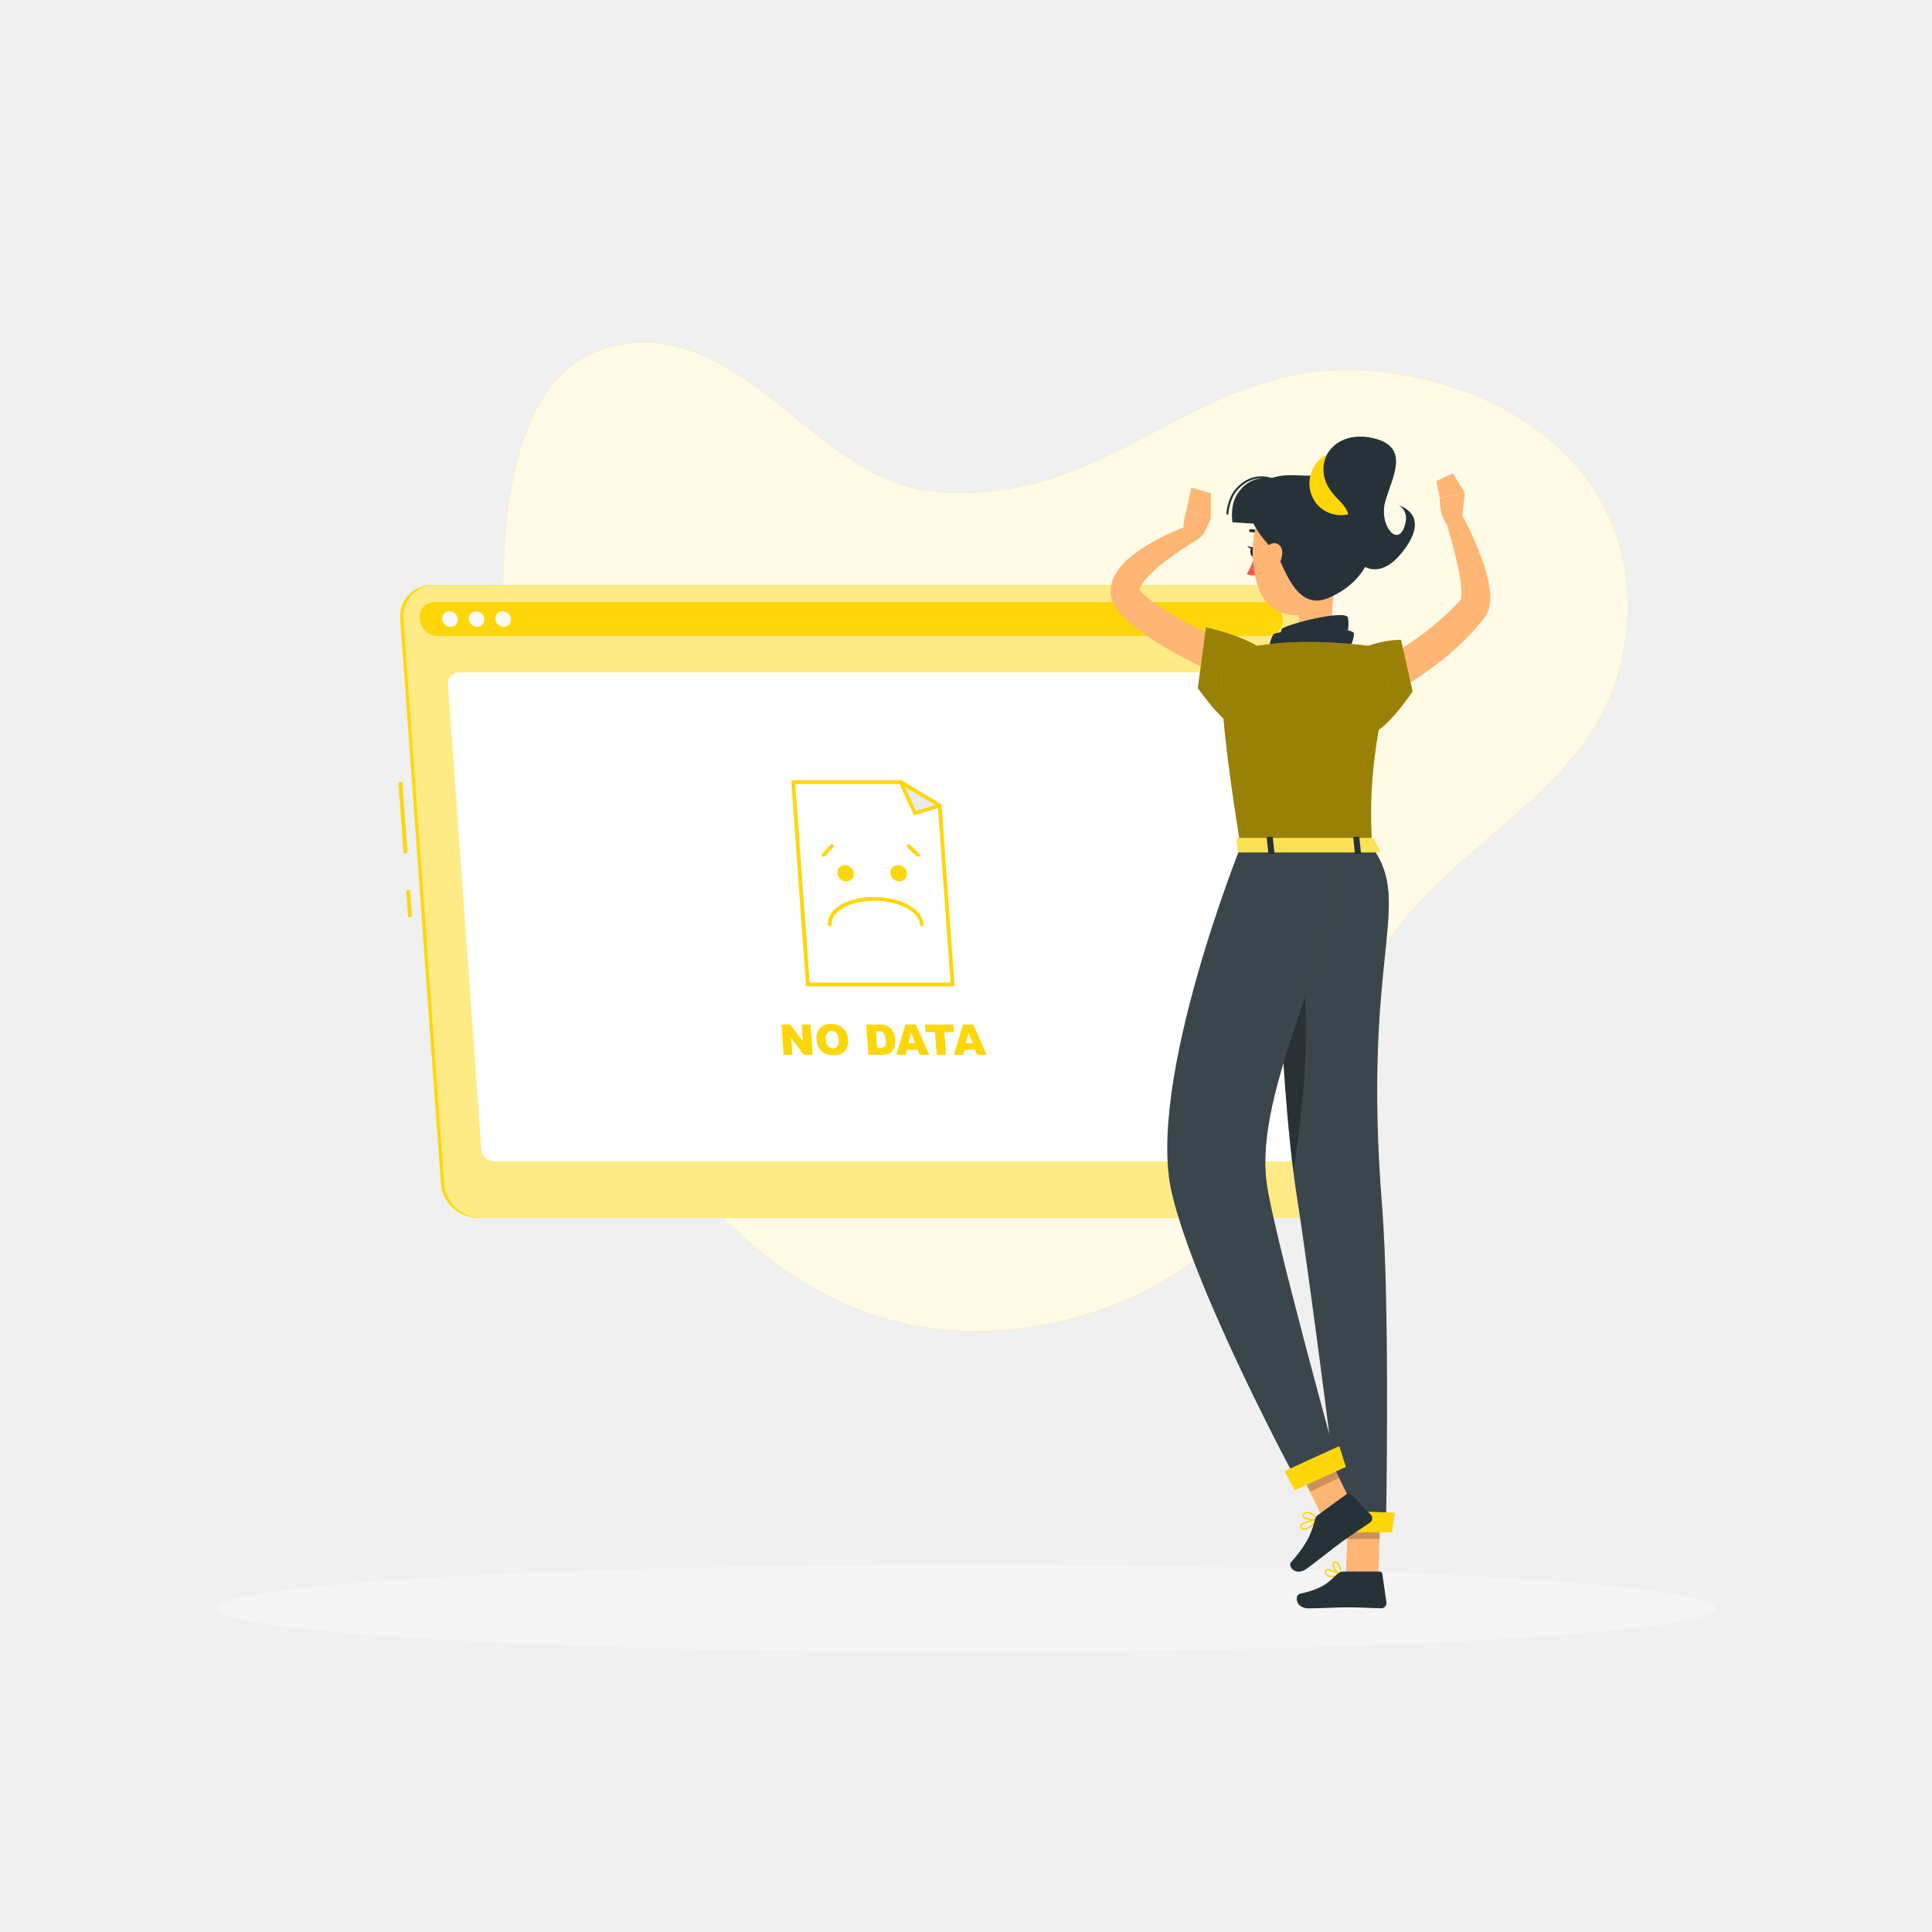
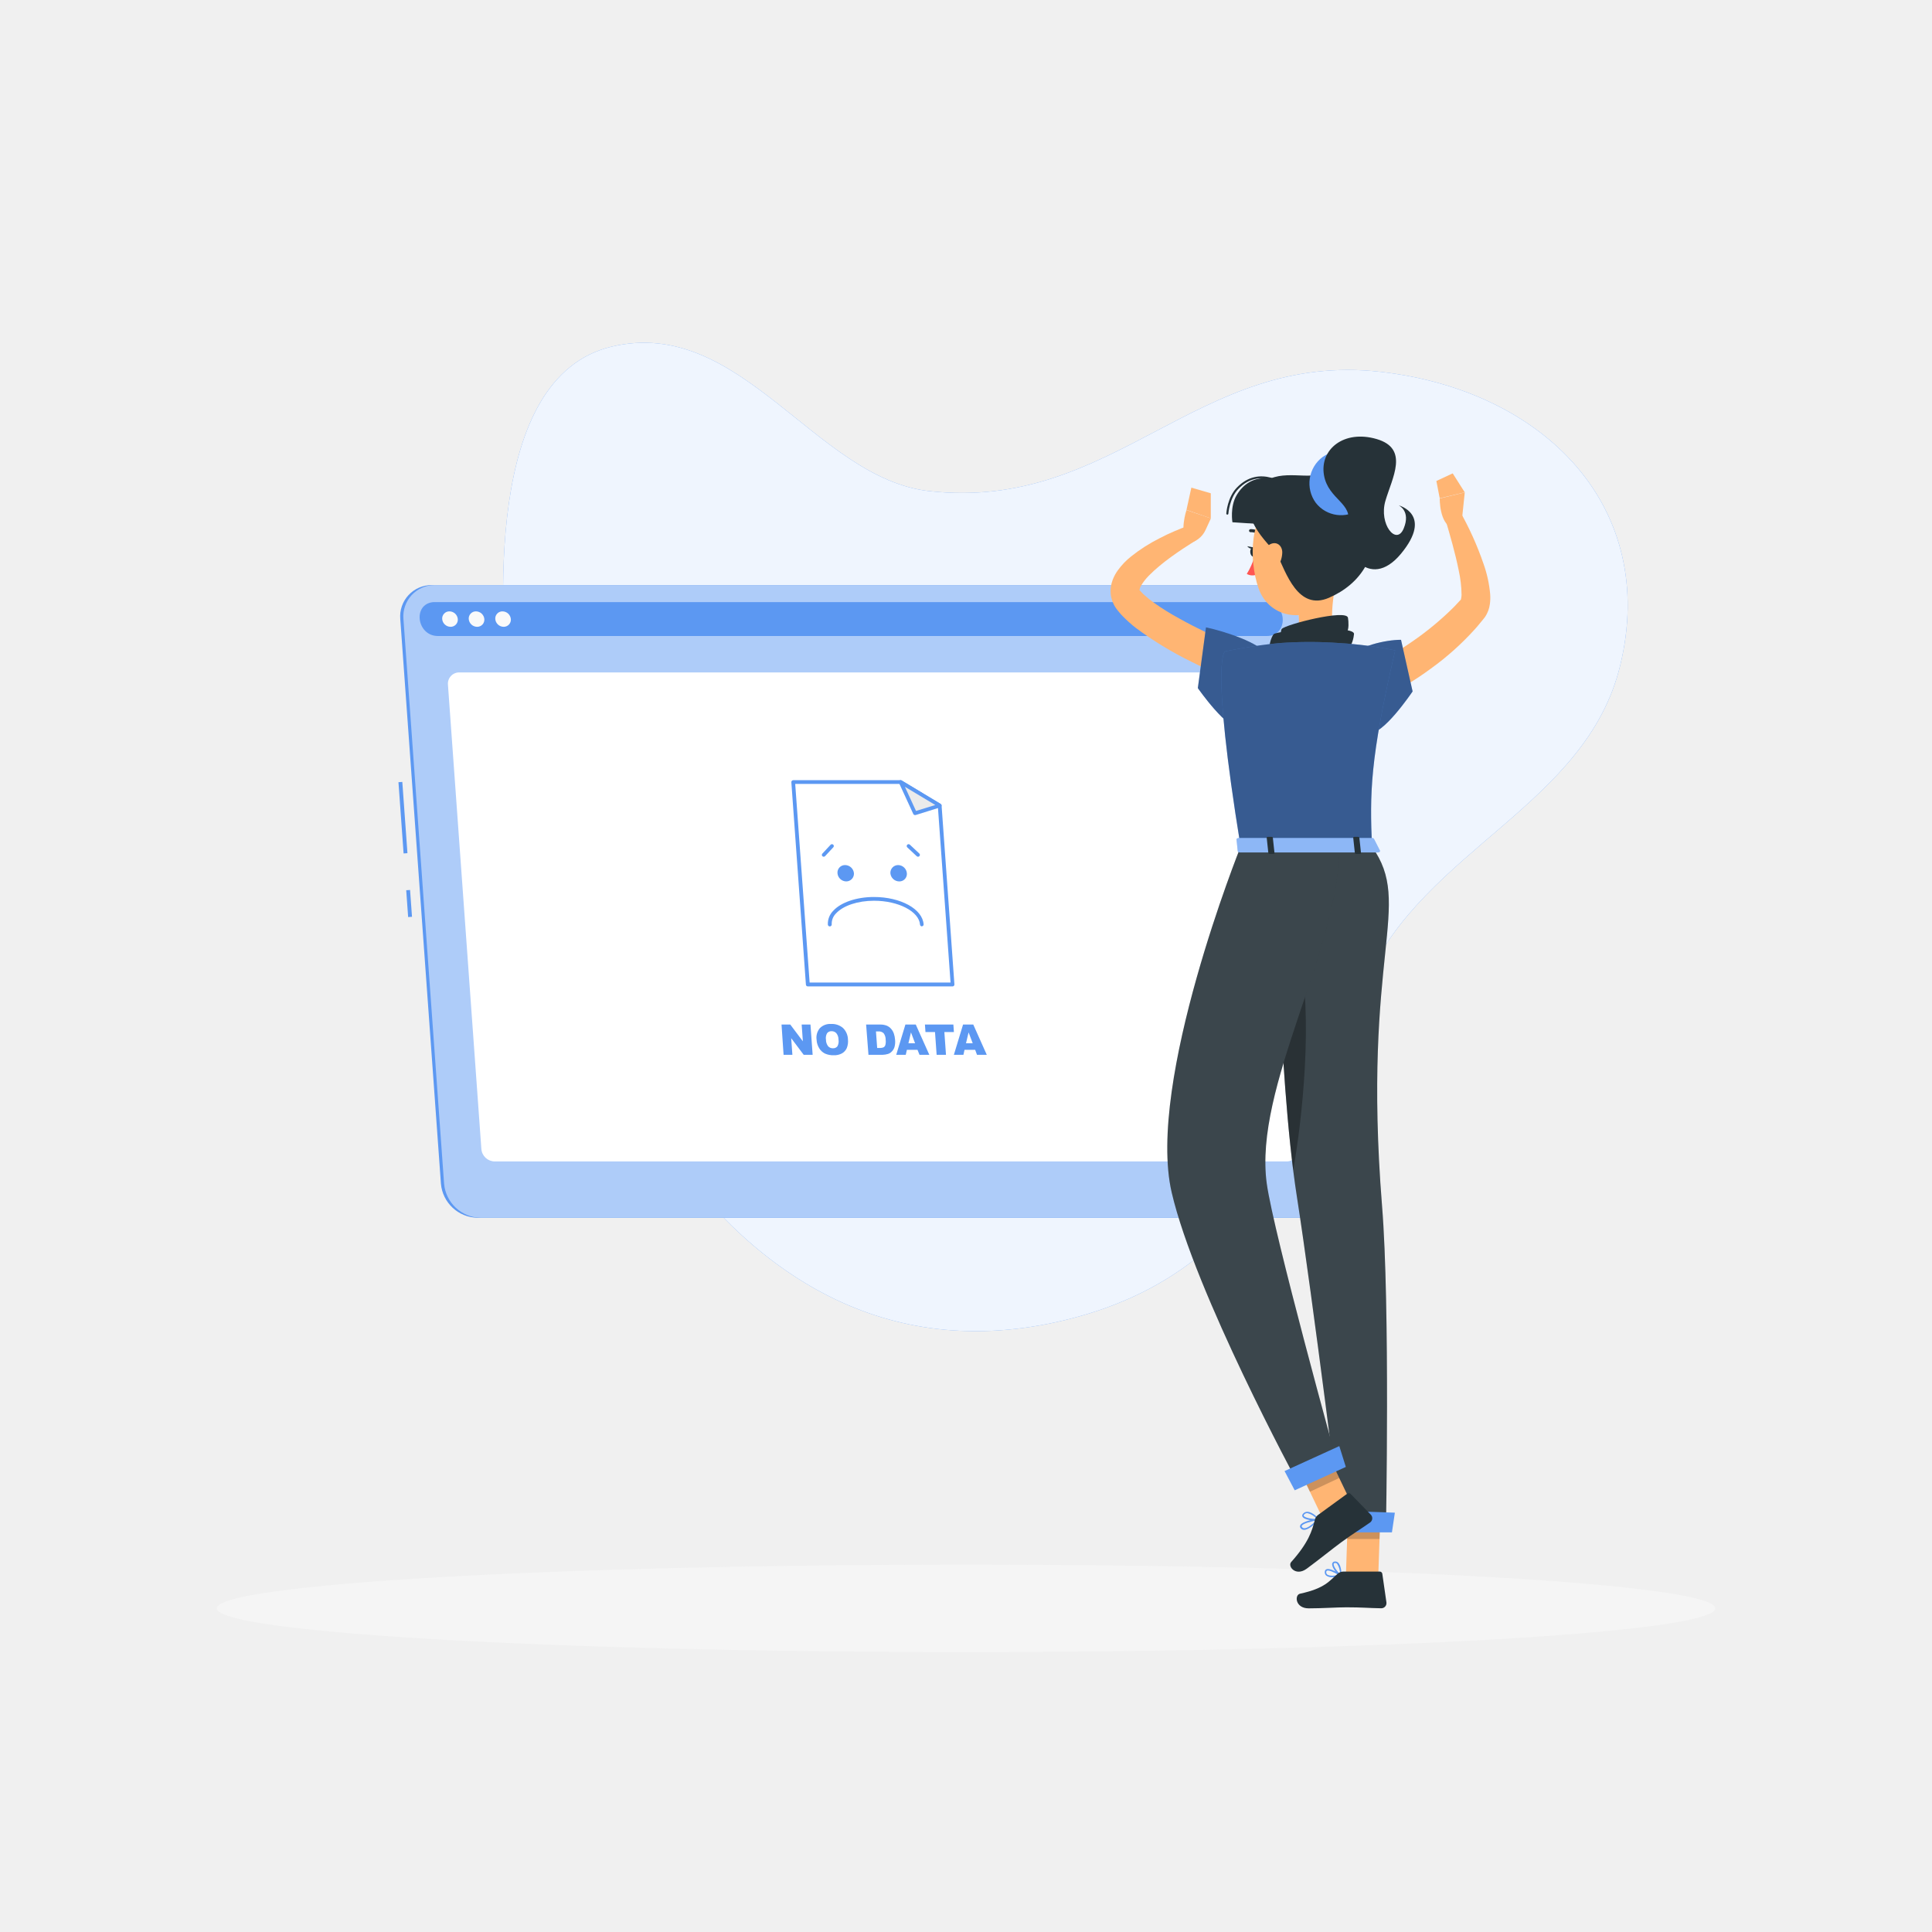
<svg xmlns="http://www.w3.org/2000/svg" viewBox="0 0 500 500">
  <g id="freepik--background-simple--inject-15">
-     <path d="M240.47,127.1c48.1,5.38,69.21-36.32,116.88-30.86,42.54,4.87,71.88,35.18,61.95,76-8.82,36.24-50.81,47.61-65.74,81.56-15.83,36-28.1,74.79-75.9,87.32-93.85,24.6-139.44-90.88-145.83-157.21-2.45-25.46-6.73-86.33,26.51-94.21C191.79,81.76,211,123.8,240.47,127.1Z" style="fill:#FFD60A" />
+     <path d="M240.47,127.1c48.1,5.38,69.21-36.32,116.88-30.86,42.54,4.87,71.88,35.18,61.95,76-8.82,36.24-50.81,47.61-65.74,81.56-15.83,36-28.1,74.79-75.9,87.32-93.85,24.6-139.44-90.88-145.83-157.21-2.45-25.46-6.73-86.33,26.51-94.21C191.79,81.76,211,123.8,240.47,127.1Z" style="fill:#5C98F2" />
    <path d="M240.47,127.1c48.1,5.38,69.21-36.32,116.88-30.86,42.54,4.87,71.88,35.18,61.95,76-8.82,36.24-50.81,47.61-65.74,81.56-15.83,36-28.1,74.79-75.9,87.32-93.85,24.6-139.44-90.88-145.83-157.21-2.45-25.46-6.73-86.33,26.51-94.21C191.79,81.76,211,123.8,240.47,127.1Z" style="fill:#fff;opacity:0.9" />
  </g>
  <g id="freepik--Shadow--inject-15">
    <ellipse id="freepik--path--inject-15" cx="250" cy="416.24" rx="193.89" ry="11.32" style="fill:#f5f5f5" />
  </g>
  <g id="freepik--window-no-data--inject-15">
-     <rect x="103.78" y="202.37" width="1" height="18.49" transform="translate(-14.93 8.04) rotate(-4.12)" style="fill:#FFD60A" />
-     <rect x="105.38" y="230.35" width="1" height="6.96" transform="translate(-16.53 8.21) rotate(-4.12)" style="fill:#FFD60A" />
-     <path d="M337.71,315.16H123.55a9.65,9.65,0,0,1-9.44-8.81L103.59,160.22a8.1,8.1,0,0,1,8.17-8.8H325.92a9.65,9.65,0,0,1,9.44,8.8l10.52,146.13A8.11,8.11,0,0,1,337.71,315.16Z" style="fill:#FFD60A" />
-     <path d="M338.53,315.16H124.37a9.65,9.65,0,0,1-9.44-8.81L104.41,160.22a8.1,8.1,0,0,1,8.17-8.8H326.74a9.65,9.65,0,0,1,9.44,8.8L346.7,306.35A8.1,8.1,0,0,1,338.53,315.16Z" style="fill:#FFD60A" />
+     <rect x="103.78" y="202.37" width="1" height="18.49" transform="translate(-14.93 8.04) rotate(-4.12)" style="fill:#5C98F2" />
+     <rect x="105.38" y="230.35" width="1" height="6.96" transform="translate(-16.53 8.21) rotate(-4.12)" style="fill:#5C98F2" />
+     <path d="M337.71,315.16H123.55a9.65,9.65,0,0,1-9.44-8.81L103.59,160.22a8.1,8.1,0,0,1,8.17-8.8H325.92a9.65,9.65,0,0,1,9.44,8.8l10.52,146.13A8.11,8.11,0,0,1,337.71,315.16Z" style="fill:#5C98F2" />
+     <path d="M338.53,315.16H124.37a9.65,9.65,0,0,1-9.44-8.81L104.41,160.22a8.1,8.1,0,0,1,8.17-8.8H326.74a9.65,9.65,0,0,1,9.44,8.8L346.7,306.35A8.1,8.1,0,0,1,338.53,315.16Z" style="fill:#5C98F2" />
    <path d="M338.53,315.16H124.37a9.65,9.65,0,0,1-9.44-8.81L104.41,160.22a8.1,8.1,0,0,1,8.17-8.8H326.74a9.65,9.65,0,0,1,9.44,8.8L346.7,306.35A8.1,8.1,0,0,1,338.53,315.16Z" style="fill:#fff;opacity:0.5" />
-     <path d="M327.06,155.82H112.9l-.72,0c-5.47.45-4.35,8.78,1.17,8.78H327.87c5.53,0,5.45-8.33-.09-8.78Z" style="fill:#FFD60A" />
+     <path d="M327.06,155.82H112.9l-.72,0c-5.47.45-4.35,8.78,1.17,8.78H327.87c5.53,0,5.45-8.33-.09-8.78Z" style="fill:#5C98F2" />
    <path d="M118.48,160.22a1.85,1.85,0,0,1-1.88,2,2.2,2.2,0,0,1-2.16-2,1.85,1.85,0,0,1,1.87-2A2.2,2.2,0,0,1,118.48,160.22Z" style="fill:#fafafa" />
    <path d="M125.35,160.22a1.85,1.85,0,0,1-1.88,2,2.2,2.2,0,0,1-2.16-2,1.85,1.85,0,0,1,1.87-2A2.2,2.2,0,0,1,125.35,160.22Z" style="fill:#fafafa" />
    <path d="M132.21,160.22a1.85,1.85,0,0,1-1.87,2,2.19,2.19,0,0,1-2.16-2,1.84,1.84,0,0,1,1.87-2A2.2,2.2,0,0,1,132.21,160.22Z" style="fill:#fafafa" />
    <path d="M332.85,300.58H128a3.49,3.49,0,0,1-3.42-3.2l-8.65-120.17a2.92,2.92,0,0,1,3-3.19h204.9a3.48,3.48,0,0,1,3.42,3.19l8.66,120.17A2.94,2.94,0,0,1,332.85,300.58Z" style="fill:#fff" />
    <polygon points="246.53 254.8 243.19 208.48 233.09 202.4 205.28 202.4 209.06 254.8 246.53 254.8" style="fill:#fff" />
-     <path d="M246.53,255.28H209.06a.48.48,0,0,1-.49-.45l-3.77-52.4a.47.47,0,0,1,.13-.36.48.48,0,0,1,.35-.16h27.81a.55.55,0,0,1,.25.07l10.1,6.08a.48.48,0,0,1,.24.38L247,254.76a.46.46,0,0,1-.13.37A.47.47,0,0,1,246.53,255.28Zm-37-1H246l-3.28-45.55L233,202.88H205.8Z" style="fill:#FFD60A" />
+     <path d="M246.53,255.28H209.06a.48.48,0,0,1-.49-.45l-3.77-52.4a.47.47,0,0,1,.13-.36.48.48,0,0,1,.35-.16h27.81a.55.55,0,0,1,.25.07l10.1,6.08a.48.48,0,0,1,.24.38L247,254.76a.46.46,0,0,1-.13.37A.47.47,0,0,1,246.53,255.28Zm-37-1H246l-3.28-45.55L233,202.88H205.8Z" style="fill:#5C98F2" />
    <polygon points="243.19 208.48 233.09 202.4 236.8 210.46 243.19 208.48" style="fill:#ebebeb" />
-     <path d="M236.8,210.94a.49.49,0,0,1-.44-.28l-3.71-8.06a.5.5,0,0,1,.11-.57.5.5,0,0,1,.58-.05l10.1,6.08a.5.5,0,0,1,.24.48.49.49,0,0,1-.34.4l-6.4,2Zm-2.61-7.32,2.87,6.25,5-1.53Z" style="fill:#FFD60A" />
-     <path d="M221,226a2,2,0,0,1-2,2.11,2.31,2.31,0,0,1-2.26-2.11,1.94,1.94,0,0,1,2-2.12A2.32,2.32,0,0,1,221,226Z" style="fill:#FFD60A" />
-     <path d="M234.7,226a1.94,1.94,0,0,1-2,2.11,2.32,2.32,0,0,1-2.27-2.11,2,2,0,0,1,2-2.12A2.31,2.31,0,0,1,234.7,226Z" style="fill:#FFD60A" />
-     <path d="M238.58,239.74a.49.49,0,0,1-.48-.45c-.25-3.41-5.59-6.18-11.9-6.18-4.19,0-7.95,1.25-9.81,3.25a3.74,3.74,0,0,0-1.14,2.86.49.49,0,0,1-1,.07,4.76,4.76,0,0,1,1.4-3.59c2-2.19,6.07-3.56,10.52-3.56,6.93,0,12.58,3.11,12.86,7.08a.48.48,0,0,1-.45.51Z" style="fill:#FFD60A" />
-     <path d="M213.17,221.72a.51.51,0,0,1-.33-.13.49.49,0,0,1,0-.69l2.13-2.29a.49.49,0,0,1,.68,0,.48.48,0,0,1,0,.68l-2.13,2.29A.48.48,0,0,1,213.17,221.72Z" style="fill:#FFD60A" />
-     <path d="M237.58,221.72a.55.55,0,0,1-.33-.13l-2.45-2.29a.48.48,0,0,1,0-.69.49.49,0,0,1,.68,0l2.45,2.29a.48.48,0,0,1,0,.68A.52.52,0,0,1,237.58,221.72Z" style="fill:#FFD60A" />
-     <path d="M202.26,265.15h2.26l3.26,4.34-.31-4.34h2.28l.56,7.84H208l-3.24-4.31.31,4.31h-2.28Z" style="fill:#FFD60A" />
-     <path d="M211.33,269.07a3.8,3.8,0,0,1,.86-3,3.76,3.76,0,0,1,2.9-1.07,4.38,4.38,0,0,1,3.09,1.05,4.32,4.32,0,0,1,1.27,2.94,4.77,4.77,0,0,1-.3,2.25,3,3,0,0,1-1.24,1.37,4.16,4.16,0,0,1-2.14.49,5.25,5.25,0,0,1-2.23-.42,3.62,3.62,0,0,1-1.5-1.34A4.66,4.66,0,0,1,211.33,269.07Zm2.43,0a2.73,2.73,0,0,0,.56,1.7,1.59,1.59,0,0,0,1.24.52,1.38,1.38,0,0,0,1.17-.51A2.75,2.75,0,0,0,217,269a2.57,2.57,0,0,0-.56-1.62,1.64,1.64,0,0,0-1.25-.51,1.38,1.38,0,0,0-1.14.52A2.53,2.53,0,0,0,213.76,269.09Z" style="fill:#FFD60A" />
-     <path d="M224.15,265.15h3.6a4.51,4.51,0,0,1,1.74.29,3.06,3.06,0,0,1,1.14.83,3.76,3.76,0,0,1,.71,1.25,6.3,6.3,0,0,1,.3,1.52,5.08,5.08,0,0,1-.15,1.95,2.8,2.8,0,0,1-.71,1.16,2.3,2.3,0,0,1-1,.62,5.6,5.6,0,0,1-1.43.22h-3.59Zm2.55,1.78.31,4.28h.59a2.45,2.45,0,0,0,1.07-.17,1,1,0,0,0,.46-.59,3.54,3.54,0,0,0,.08-1.36,2.72,2.72,0,0,0-.53-1.7,1.81,1.81,0,0,0-1.38-.46Z" style="fill:#FFD60A" />
-     <path d="M237.45,271.69H234.7l-.29,1.3h-2.47l2.38-7.84H237l3.51,7.84h-2.54Zm-.63-1.69-1.06-2.82L235.1,270Z" style="fill:#FFD60A" />
-     <path d="M239.37,265.15h7.36l.14,1.94H244.4l.42,5.9H242.4l-.42-5.9h-2.47Z" style="fill:#FFD60A" />
-     <path d="M252.37,271.69h-2.75l-.29,1.3h-2.47l2.38-7.84h2.64l3.5,7.84h-2.53Zm-.63-1.69-1.07-2.82L250,270Z" style="fill:#FFD60A" />
+     <path d="M236.8,210.94a.49.49,0,0,1-.44-.28l-3.71-8.06a.5.5,0,0,1,.11-.57.5.5,0,0,1,.58-.05l10.1,6.08a.5.5,0,0,1,.24.48.49.49,0,0,1-.34.4l-6.4,2Zm-2.61-7.32,2.87,6.25,5-1.53Z" style="fill:#5C98F2" />
+     <path d="M221,226a2,2,0,0,1-2,2.11,2.31,2.31,0,0,1-2.26-2.11,1.94,1.94,0,0,1,2-2.12A2.32,2.32,0,0,1,221,226Z" style="fill:#5C98F2" />
+     <path d="M234.7,226a1.94,1.94,0,0,1-2,2.11,2.32,2.32,0,0,1-2.27-2.11,2,2,0,0,1,2-2.12A2.31,2.31,0,0,1,234.7,226Z" style="fill:#5C98F2" />
+     <path d="M238.58,239.74a.49.49,0,0,1-.48-.45c-.25-3.41-5.59-6.18-11.9-6.18-4.19,0-7.95,1.25-9.81,3.25a3.74,3.74,0,0,0-1.14,2.86.49.49,0,0,1-1,.07,4.76,4.76,0,0,1,1.4-3.59c2-2.19,6.07-3.56,10.52-3.56,6.93,0,12.58,3.11,12.86,7.08a.48.48,0,0,1-.45.51Z" style="fill:#5C98F2" />
+     <path d="M213.17,221.72a.51.51,0,0,1-.33-.13.49.49,0,0,1,0-.69l2.13-2.29a.49.49,0,0,1,.68,0,.48.48,0,0,1,0,.68l-2.13,2.29A.48.48,0,0,1,213.17,221.72Z" style="fill:#5C98F2" />
+     <path d="M237.58,221.72a.55.55,0,0,1-.33-.13l-2.45-2.29a.48.48,0,0,1,0-.69.49.49,0,0,1,.68,0l2.45,2.29a.48.48,0,0,1,0,.68A.52.52,0,0,1,237.58,221.72Z" style="fill:#5C98F2" />
+     <path d="M202.26,265.15h2.26l3.26,4.34-.31-4.34h2.28l.56,7.84H208l-3.24-4.31.31,4.31h-2.28Z" style="fill:#5C98F2" />
+     <path d="M211.33,269.07a3.8,3.8,0,0,1,.86-3,3.76,3.76,0,0,1,2.9-1.07,4.38,4.38,0,0,1,3.09,1.05,4.32,4.32,0,0,1,1.27,2.94,4.77,4.77,0,0,1-.3,2.25,3,3,0,0,1-1.24,1.37,4.16,4.16,0,0,1-2.14.49,5.25,5.25,0,0,1-2.23-.42,3.62,3.62,0,0,1-1.5-1.34A4.66,4.66,0,0,1,211.33,269.07Zm2.43,0a2.73,2.73,0,0,0,.56,1.7,1.59,1.59,0,0,0,1.24.52,1.38,1.38,0,0,0,1.17-.51A2.75,2.75,0,0,0,217,269a2.57,2.57,0,0,0-.56-1.62,1.64,1.64,0,0,0-1.25-.51,1.38,1.38,0,0,0-1.14.52A2.53,2.53,0,0,0,213.76,269.09Z" style="fill:#5C98F2" />
+     <path d="M224.15,265.15h3.6a4.51,4.51,0,0,1,1.74.29,3.06,3.06,0,0,1,1.14.83,3.76,3.76,0,0,1,.71,1.25,6.3,6.3,0,0,1,.3,1.52,5.08,5.08,0,0,1-.15,1.95,2.8,2.8,0,0,1-.71,1.16,2.3,2.3,0,0,1-1,.62,5.6,5.6,0,0,1-1.43.22h-3.59Zm2.55,1.78.31,4.28h.59a2.45,2.45,0,0,0,1.07-.17,1,1,0,0,0,.46-.59,3.54,3.54,0,0,0,.08-1.36,2.72,2.72,0,0,0-.53-1.7,1.81,1.81,0,0,0-1.38-.46Z" style="fill:#5C98F2" />
+     <path d="M237.45,271.69H234.7l-.29,1.3h-2.47l2.38-7.84H237l3.51,7.84h-2.54Zm-.63-1.69-1.06-2.82L235.1,270Z" style="fill:#5C98F2" />
+     <path d="M239.37,265.15h7.36l.14,1.94H244.4l.42,5.9H242.4l-.42-5.9h-2.47Z" style="fill:#5C98F2" />
+     <path d="M252.37,271.69h-2.75l-.29,1.3h-2.47l2.38-7.84h2.64l3.5,7.84h-2.53Zm-.63-1.69-1.07-2.82L250,270Z" style="fill:#5C98F2" />
  </g>
  <g id="freepik--Character--inject-15">
    <path d="M353.69,173.08c.89-.45,2-1,2.94-1.57s2-1.12,3-1.72c1.95-1.21,3.93-2.4,5.8-3.72a76.94,76.94,0,0,0,10.52-8.66c.41-.38.77-.8,1.16-1.21l.57-.61.28-.3.14-.16s0,0,0,0l0,0c-.14.27,0,.19,0-.07a5.28,5.28,0,0,0,.15-1.09,30.6,30.6,0,0,0-.73-6.32c-.89-4.48-2.24-9.1-3.57-13.62l3.88-1.7a81.31,81.31,0,0,1,6.11,13.6,31.67,31.67,0,0,1,1.72,7.89,12,12,0,0,1-.08,2.51,7.71,7.71,0,0,1-1.22,3.29l-.17.23-.13.16-.15.19-.31.38-.62.75c-.41.49-.81,1-1.25,1.47A71.85,71.85,0,0,1,370.35,173c-2,1.48-4.12,2.9-6.29,4.19-1.07.65-2.16,1.27-3.27,1.88s-2.19,1.17-3.47,1.77Z" style="fill:#ffb573" />
-     <path d="M344.79,408.18a10.27,10.27,0,0,0,2.22-.3.22.22,0,0,0,.15-.16.21.21,0,0,0-.09-.2c-.29-.19-2.83-1.83-3.81-1.39a.68.68,0,0,0-.39.56,1.13,1.13,0,0,0,.33,1.05A2.35,2.35,0,0,0,344.79,408.18Zm1.65-.58c-1.45.29-2.55.24-3-.15a.77.77,0,0,1-.2-.71.3.3,0,0,1,.17-.25C343.94,406.26,345.41,407,346.44,407.6Z" style="fill:#FFD60A" />
-     <path d="M347,407.88l.1,0a.21.21,0,0,0,.1-.17c0-.11,0-2.52-.92-3.32a1,1,0,0,0-.84-.27.69.69,0,0,0-.67.55c-.19,1,1.33,2.75,2.13,3.21A.18.18,0,0,0,347,407.88Zm-1.43-3.39a.66.66,0,0,1,.44.17,4.53,4.53,0,0,1,.78,2.64c-.8-.64-1.75-2-1.63-2.57,0-.09.07-.21.32-.24Z" style="fill:#FFD60A" />
+     <path d="M344.79,408.18a10.27,10.27,0,0,0,2.22-.3.22.22,0,0,0,.15-.16.21.21,0,0,0-.09-.2c-.29-.19-2.83-1.83-3.81-1.39a.68.68,0,0,0-.39.56,1.13,1.13,0,0,0,.33,1.05A2.35,2.35,0,0,0,344.79,408.18Zm1.65-.58c-1.45.29-2.55.24-3-.15a.77.77,0,0,1-.2-.71.3.3,0,0,1,.17-.25C343.94,406.26,345.41,407,346.44,407.6Z" style="fill:#5C98F2" />
+     <path d="M347,407.88l.1,0a.21.21,0,0,0,.1-.17c0-.11,0-2.52-.92-3.32a1,1,0,0,0-.84-.27.69.69,0,0,0-.67.55c-.19,1,1.33,2.75,2.13,3.21A.18.18,0,0,0,347,407.88Zm-1.43-3.39a.66.66,0,0,1,.44.17,4.53,4.53,0,0,1,.78,2.64c-.8-.64-1.75-2-1.63-2.57,0-.09.07-.21.32-.24Z" style="fill:#5C98F2" />
    <path d="M346.22,148.07c-1,5-3,15,.45,18.35,0,0-1.36,5-10.59,5-10.16,0-4.85-5-4.85-5,5.54-1.32,5.39-5.43,4.43-9.3Z" style="fill:#ffb573" />
    <path d="M329.28,168.42c-1.59.22-.23-3.91.41-4.34,1.5-1,20.86-2.39,20.73,0-.08,1-.56,3-1.4,3.66S343.2,166.34,329.28,168.42Z" style="fill:#263238" />
    <path d="M332.44,167c-1.27.43-1.15-3.73-.72-4.23,1-1.16,16.67-5.18,17.13-2.91.18,1,.27,3-.27,3.71S343.44,163.11,332.44,167Z" style="fill:#263238" />
    <path d="M326.61,139.11a.4.4,0,0,1-.33-.15,3.18,3.18,0,0,0-2.59-1.23.39.39,0,0,1-.44-.35.4.4,0,0,1,.35-.43,3.91,3.91,0,0,1,3.29,1.51.4.4,0,0,1-.05.56A.5.5,0,0,1,326.61,139.11Z" style="fill:#263238" />
    <path d="M324.67,144a17.91,17.91,0,0,1-2,4.53,2.9,2.9,0,0,0,2.44.21Z" style="fill:#ff5652" />
    <path d="M325.16,142.79c.07.67-.24,1.25-.68,1.29s-.85-.46-.91-1.14.24-1.25.67-1.29S325.09,142.11,325.16,142.79Z" style="fill:#263238" />
    <path d="M324.44,141.67l-1.66-.31S323.73,142.54,324.44,141.67Z" style="fill:#263238" />
    <polygon points="356.7 407.69 348.32 407.69 348.98 388.29 357.36 388.29 356.7 407.69" style="fill:#ffb573" />
    <path d="M347.66,406.72h9.41a.66.66,0,0,1,.67.57l1.07,7.44a1.34,1.34,0,0,1-1.34,1.49c-3.28-.05-4.86-.25-9-.25-2.55,0-6.27.27-9.78.27s-3.71-3.48-2.24-3.79c6.56-1.42,7.6-3.36,9.81-5.22A2.21,2.21,0,0,1,347.66,406.72Z" style="fill:#263238" />
    <g style="opacity:0.2">
      <polygon points="357.36 388.29 348.98 388.29 348.64 398.29 357.02 398.29 357.36 388.29" />
    </g>
    <path d="M323.37,178a162.48,162.48,0,0,1-15.05-6.75,91.24,91.24,0,0,1-14.4-8.77,34.31,34.31,0,0,1-3.42-3.07c-.28-.3-.56-.58-.83-.93a11.32,11.32,0,0,1-.88-1.13,7.9,7.9,0,0,1-1.34-3.61,8.22,8.22,0,0,1,.49-3.62,10.64,10.64,0,0,1,1.41-2.6,18.13,18.13,0,0,1,3.39-3.52,42,42,0,0,1,7.3-4.67c1.24-.66,2.5-1.25,3.78-1.8s2.54-1.07,3.91-1.54l1.77,3.85c-4.36,2.75-8.88,5.78-12.2,9.16a13.86,13.86,0,0,0-1.95,2.49c-.48.79-.47,1.38-.39,1.33s0,0,.14.1l.4.43c.15.18.36.36.55.55a25.62,25.62,0,0,0,2.69,2.16,62.92,62.92,0,0,0,6.44,4c2.25,1.26,4.57,2.45,6.93,3.59,4.72,2.26,9.6,4.43,14.39,6.41Z" style="fill:#ffb573" />
    <path d="M312,137.15l1.38-3L307.06,132s-2,5.91.37,8.63h0A6.05,6.05,0,0,0,312,137.15Z" style="fill:#ffb573" />
    <polygon points="313.35 127.66 308.32 126.2 307.06 131.96 313.35 134.15 313.35 127.66" style="fill:#ffb573" />
    <path d="M378.35,134.44l.73-7L372.6,129s-.1,6.58,3.33,7.62Z" style="fill:#ffb573" />
    <polygon points="375.96 122.51 371.73 124.48 372.6 128.95 379.08 127.42 375.96 122.51" style="fill:#ffb573" />
    <path d="M347.54,138.25c.31,8.31.61,11.82-3.14,16.47-5.65,7-15.92,5.55-18.7-2.5-2.5-7.24-2.58-19.61,5.18-23.69A11.34,11.34,0,0,1,347.54,138.25Z" style="fill:#ffb573" />
    <path d="M343.92,154.71c8.16-3.53,13.52-11,11.26-22.58-2.17-11.11-9.67-12.21-12.77-9.91s-10.83-1.13-15.47,2.77c-8,6.77-.44,14,3.52,18.37C332.82,148.22,335.92,158.16,343.92,154.71Z" style="fill:#263238" />
-     <path d="M340.53,130.14a8.29,8.29,0,1,0,1.83-11.92A8.53,8.53,0,0,0,340.53,130.14Z" style="fill:#FFD60A" />
+     <path d="M340.53,130.14a8.29,8.29,0,1,0,1.83-11.92A8.53,8.53,0,0,0,340.53,130.14Z" style="fill:#5C98F2" />
    <path d="M342.65,123c-1.17-6.7,5.16-11.86,13.64-9.37s4,10,2.25,16,2.83,11.72,4.73,7.15-1.3-6-1.3-6,9,2.33.64,12.48-15.93-1.06-13.88-7.67C350.39,130.28,343.76,129.33,342.65,123Z" style="fill:#263238" />
    <path d="M334.18,125.53c-3.87-2-10.42-3.65-14.15,2.63-1.76,3-1.08,7-1.08,7l11.39.75Z" style="fill:#263238" />
    <path d="M317.61,133.18h0a.26.26,0,0,1-.24-.27c0-.17.29-4.19,2.72-6.71,5.87-6.1,12.75-1,14.71.65a.25.25,0,0,1-.32.38c-1.89-1.62-8.47-6.47-14-.69-2.3,2.39-2.58,6.36-2.58,6.4A.25.25,0,0,1,317.61,133.18Z" style="fill:#263238" />
    <path d="M331.85,143a6.89,6.89,0,0,1-1.65,4.28c-1.38,1.62-3,.82-3.33-1-.33-1.61,0-4.4,1.74-5.37S331.87,141.18,331.85,143Z" style="fill:#ffb573" />
    <path d="M330.05,219.12s.54,58.15,5.58,90.55c4.08,26.17,11.61,86.69,11.61,86.69h11.43s1.11-58.43-1-84.31c-5.23-65.5,8.28-77.75-2.62-92.93Z" style="fill:#263238" />
    <path d="M330.05,219.12s.54,58.15,5.58,90.55c4.08,26.17,11.61,86.69,11.61,86.69h11.43s1.11-58.43-1-84.31c-5.23-65.5,8.28-77.75-2.62-92.93Z" style="fill:#fff;opacity:0.1" />
    <path d="M336.06,245.5c4,17.55.81,45.19-1.38,57.36-2.32-18.48-3.49-42.43-4.07-60C332.68,239.52,334.64,239.3,336.06,245.5Z" style="opacity:0.3" />
-     <polygon points="345.68 396.58 360.23 396.58 360.99 391.48 345.6 390.96 345.68 396.58" style="fill:#FFD60A" />
-     <path d="M349.83,170c1.37-2.72,8.73-4.43,12.75-4.42l3,13.36s-8,11.89-11.34,10.63C350.31,188.12,346.9,175.87,349.83,170Z" style="fill:#FFD60A" />
+     <polygon points="345.68 396.58 360.23 396.58 360.99 391.48 345.6 390.96 345.68 396.58" style="fill:#5C98F2" />
+     <path d="M349.83,170c1.37-2.72,8.73-4.43,12.75-4.42l3,13.36s-8,11.89-11.34,10.63C350.31,188.12,346.9,175.87,349.83,170Z" style="fill:#5C98F2" />
    <path d="M349.83,170c1.37-2.72,8.73-4.43,12.75-4.42l3,13.36s-8,11.89-11.34,10.63C350.31,188.12,346.9,175.87,349.83,170Z" style="opacity:0.4" />
-     <path d="M341.35,393.31a.19.19,0,0,0,0-.19.2.2,0,0,0-.21-.11c-.42.07-4.12.65-4.62,1.71a.65.65,0,0,0,0,.63,1.1,1.1,0,0,0,.86.57c1.21.12,3-1.56,3.9-2.58Zm-4.44,1.54c.34-.56,2.26-1.08,3.72-1.35-1.32,1.34-2.48,2.09-3.16,2a.71.71,0,0,1-.56-.38.25.25,0,0,1,0-.25S336.9,394.86,336.91,394.85Z" style="fill:#FFD60A" />
-     <path d="M341.35,393.31a.05.05,0,0,0,0,0,.19.19,0,0,0,0-.19c-.06-.07-1.54-1.78-2.91-1.87a1.44,1.44,0,0,0-1.09.37c-.41.37-.37.69-.27.89.43.86,3.09,1.16,4.16.93A.18.18,0,0,0,341.35,393.31Zm-3.91-1.26a.79.79,0,0,1,.16-.18,1,1,0,0,1,.79-.27,4.6,4.6,0,0,1,2.39,1.47c-1.19.1-3.11-.26-3.37-.78A.24.24,0,0,1,337.44,392.05Z" style="fill:#FFD60A" />
+     <path d="M341.35,393.31a.19.19,0,0,0,0-.19.2.2,0,0,0-.21-.11c-.42.07-4.12.65-4.62,1.71a.65.65,0,0,0,0,.63,1.1,1.1,0,0,0,.86.57c1.21.12,3-1.56,3.9-2.58Zm-4.44,1.54c.34-.56,2.26-1.08,3.72-1.35-1.32,1.34-2.48,2.09-3.16,2a.71.71,0,0,1-.56-.38.25.25,0,0,1,0-.25S336.9,394.86,336.91,394.85Z" style="fill:#5C98F2" />
+     <path d="M341.35,393.31a.05.05,0,0,0,0,0,.19.19,0,0,0,0-.19c-.06-.07-1.54-1.78-2.91-1.87a1.44,1.44,0,0,0-1.09.37c-.41.37-.37.69-.27.89.43.86,3.09,1.16,4.16.93A.18.18,0,0,0,341.35,393.31Zm-3.91-1.26a.79.79,0,0,1,.16-.18,1,1,0,0,1,.79-.27,4.6,4.6,0,0,1,2.39,1.47c-1.19.1-3.11-.26-3.37-.78A.24.24,0,0,1,337.44,392.05Z" style="fill:#5C98F2" />
    <polygon points="350.08 389.76 342.42 393.17 339.01 386.06 334.55 376.76 334.02 375.68 341.68 372.27 342.27 373.49 346.59 382.5 350.08 389.76" style="fill:#ffb573" />
    <polygon points="346.59 382.5 339.01 386.06 334.55 376.76 342.27 373.49 346.59 382.5" style="opacity:0.2" />
    <path d="M321.07,219.12S296.6,280,303.23,308.6c6,25.89,32.5,74.92,32.5,74.92L346,378.38s-16.39-59.19-18.16-72.05c-3.46-25,18.77-60.33,18.77-87.21Z" style="fill:#263238" />
    <path d="M321.07,219.12S296.6,280,303.23,308.6c6,25.89,32.5,74.92,32.5,74.92L346,378.38s-16.39-59.19-18.16-72.05c-3.46-25,18.77-60.33,18.77-87.21Z" style="fill:#fff;opacity:0.1" />
    <path d="M341.06,392.1l7.6-5.53a.66.66,0,0,1,.88.06l5.25,5.39a1.35,1.35,0,0,1-.21,2c-2.69,1.88-4.08,2.66-7.42,5.09-2.06,1.5-6.16,4.81-9,6.88s-5-.63-4-1.74c4.48-5,5.42-8.1,6.12-10.91A2.17,2.17,0,0,1,341.06,392.1Z" style="fill:#263238" />
-     <polygon points="335.07 385.69 348.3 379.64 346.61 374.25 332.44 380.71 335.07 385.69" style="fill:#FFD60A" />
-     <path d="M327.56,169.36c-1.09-2.84-10.65-6-15.45-7L310,178.08s7.84,11.26,11.27,10.33C325.33,187.31,329.92,175.45,327.56,169.36Z" style="fill:#FFD60A" />
+     <polygon points="335.07 385.69 348.3 379.64 346.61 374.25 332.44 380.71 335.07 385.69" style="fill:#5C98F2" />
+     <path d="M327.56,169.36c-1.09-2.84-10.65-6-15.45-7L310,178.08s7.84,11.26,11.27,10.33C325.33,187.31,329.92,175.45,327.56,169.36Z" style="fill:#5C98F2" />
    <path d="M327.56,169.36c-1.09-2.84-10.65-6-15.45-7L310,178.08s7.84,11.26,11.27,10.33C325.33,187.31,329.92,175.45,327.56,169.36Z" style="opacity:0.4" />
-     <path d="M317.07,168.57s-4,1.4,4,50.55h34c-.57-13.84-.59-22.38,6-50.8a100.28,100.28,0,0,0-14.45-1.9,107.4,107.4,0,0,0-15.44,0C324.59,167,317.07,168.57,317.07,168.57Z" style="fill:#FFD60A" />
+     <path d="M317.07,168.57s-4,1.4,4,50.55h34c-.57-13.84-.59-22.38,6-50.8a100.28,100.28,0,0,0-14.45-1.9,107.4,107.4,0,0,0-15.44,0C324.59,167,317.07,168.57,317.07,168.57Z" style="fill:#5C98F2" />
    <path d="M317.07,168.57s-4,1.4,4,50.55h34c-.57-13.84-.59-22.38,6-50.8a100.28,100.28,0,0,0-14.45-1.9,107.4,107.4,0,0,0-15.44,0C324.59,167,317.07,168.57,317.07,168.57Z" style="opacity:0.4" />
-     <path d="M355.6,217.13l1.53,3c.12.24-.16.48-.55.48H320.9c-.31,0-.56-.15-.58-.35l-.31-3c0-.21.25-.39.58-.39H355A.61.61,0,0,1,355.6,217.13Z" style="fill:#FFD60A" />
+     <path d="M355.6,217.13l1.53,3c.12.24-.16.48-.55.48H320.9c-.31,0-.56-.15-.58-.35l-.31-3c0-.21.25-.39.58-.39H355A.61.61,0,0,1,355.6,217.13Z" style="fill:#5C98F2" />
    <path d="M355.6,217.13l1.53,3c.12.24-.16.48-.55.48H320.9c-.31,0-.56-.15-.58-.35l-.31-3c0-.21.25-.39.58-.39H355A.61.61,0,0,1,355.6,217.13Z" style="fill:#fff;opacity:0.3" />
    <path d="M351,221h.92c.19,0,.33-.1.31-.21l-.43-4c0-.12-.17-.21-.35-.21h-.93c-.18,0-.32.09-.31.21l.43,4C350.63,220.88,350.79,221,351,221Z" style="fill:#263238" />
    <path d="M328.61,221h.92c.18,0,.32-.1.31-.21l-.43-4c0-.12-.17-.21-.36-.21h-.92c-.19,0-.32.09-.31.21l.43,4C328.26,220.88,328.42,221,328.61,221Z" style="fill:#263238" />
  </g>
</svg>
